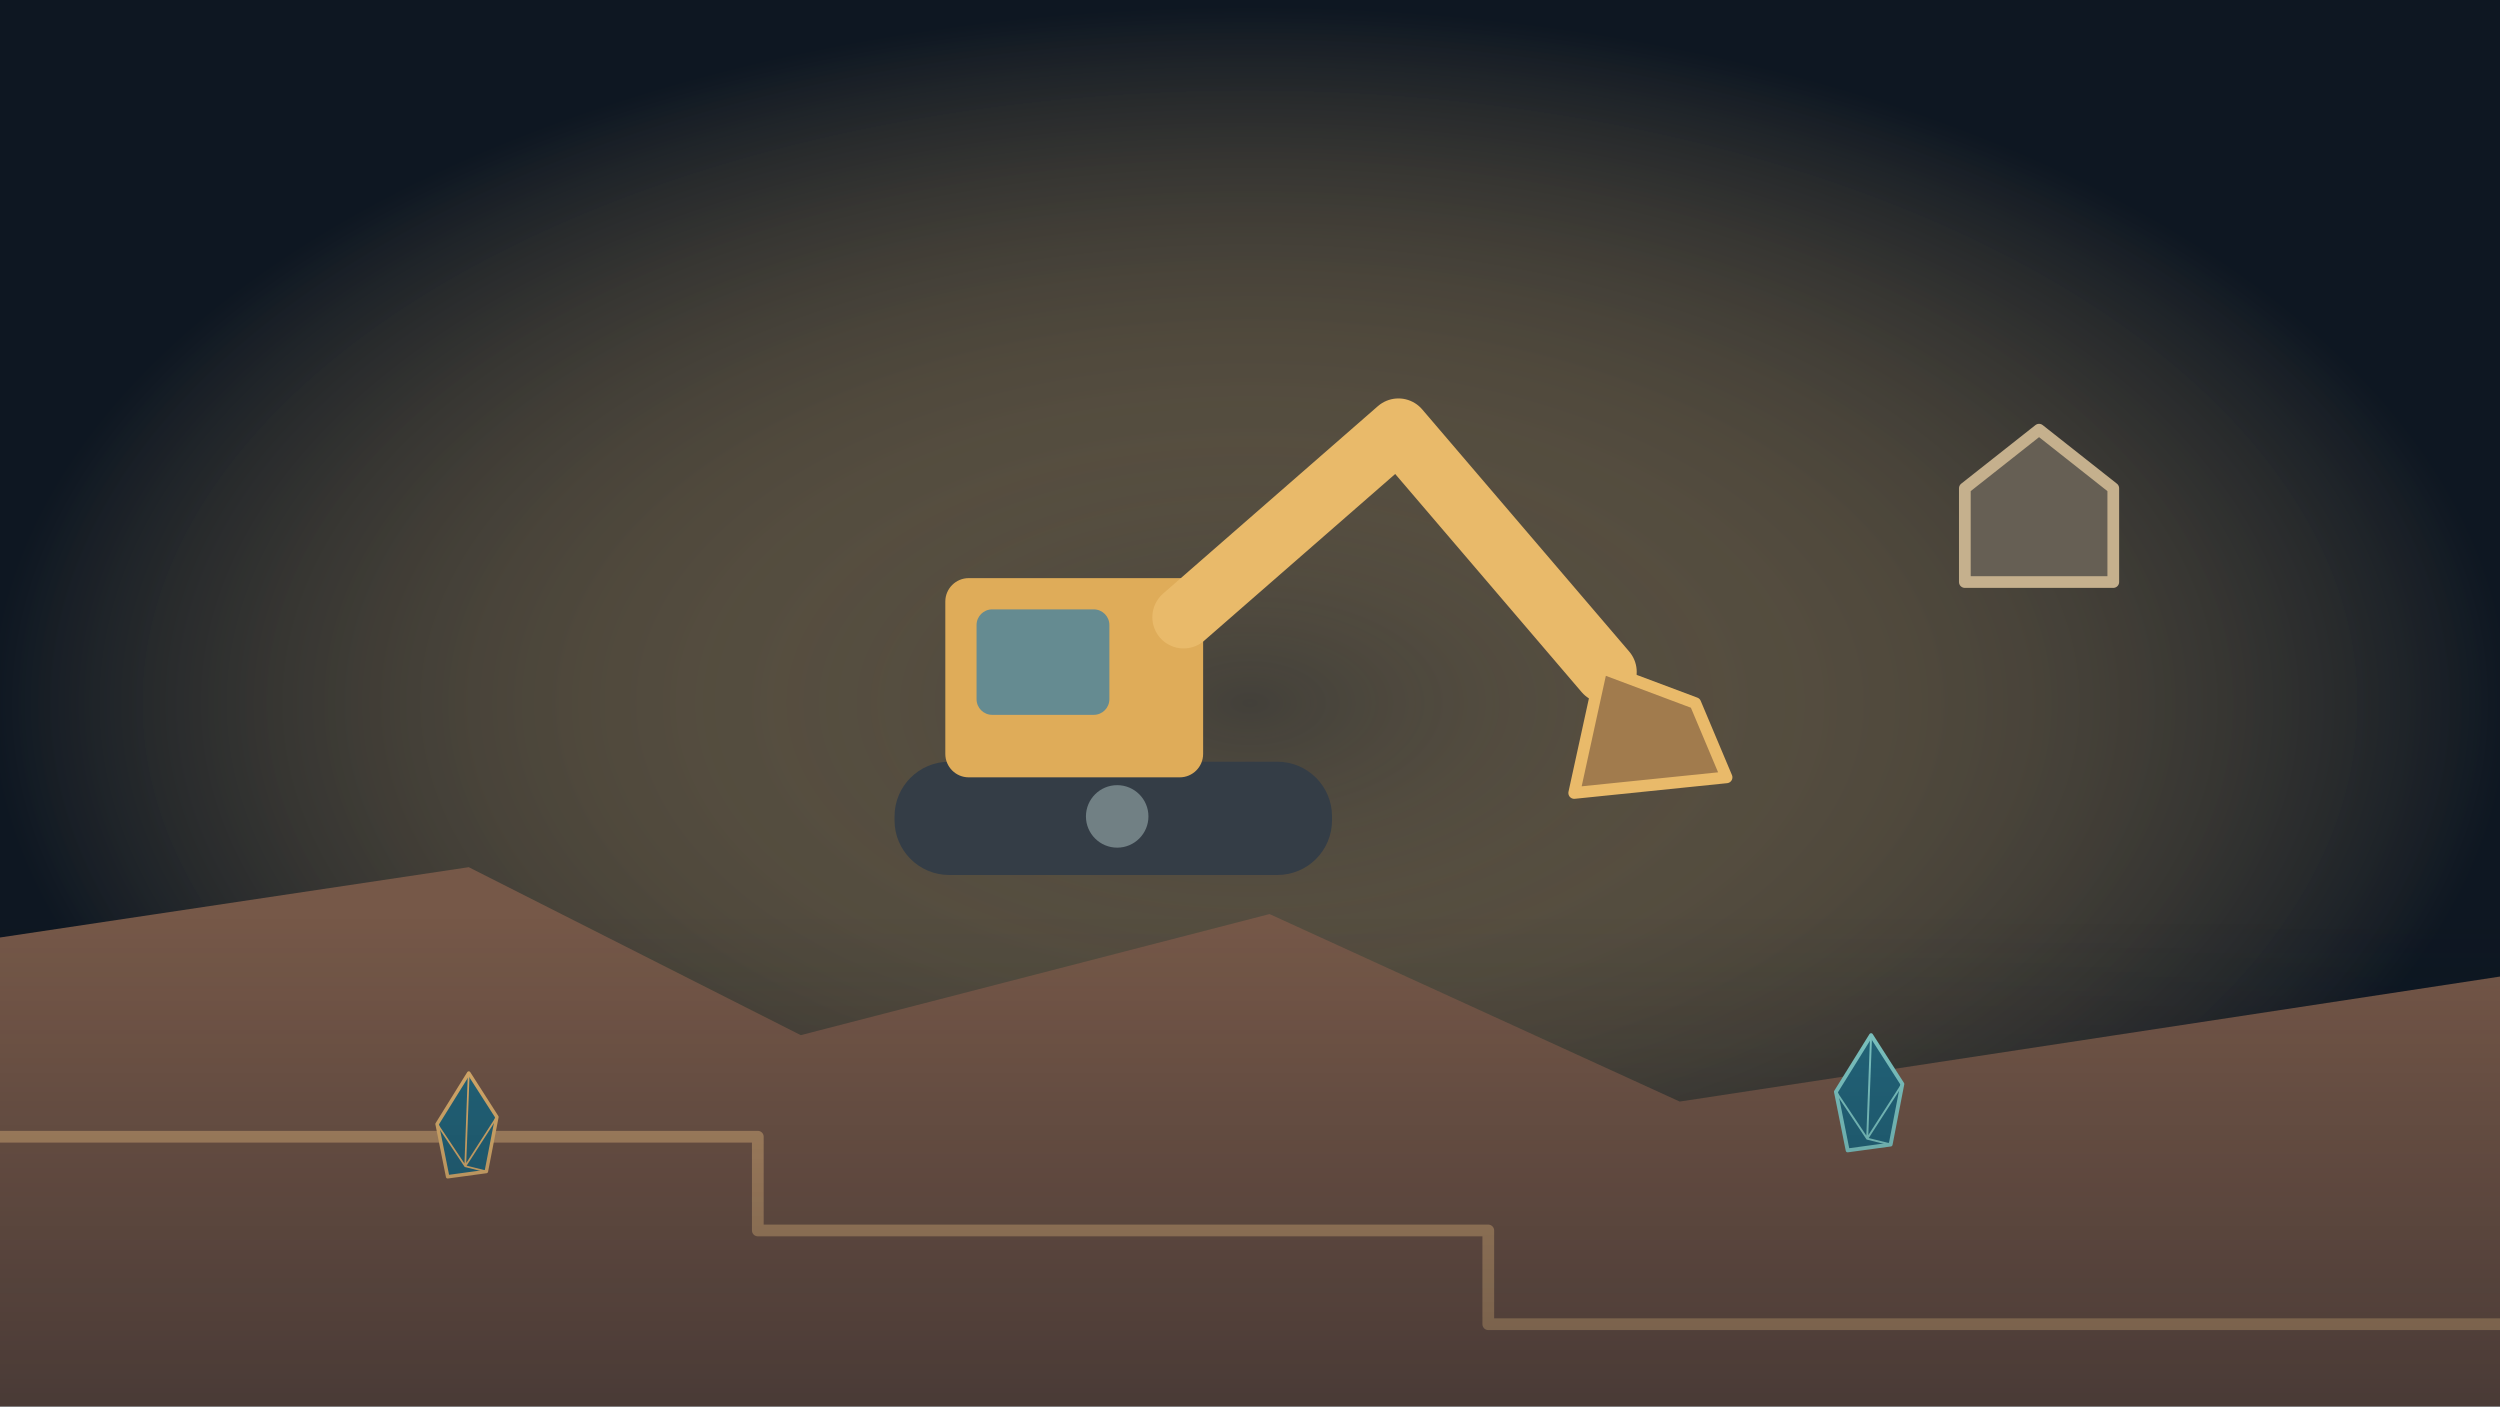
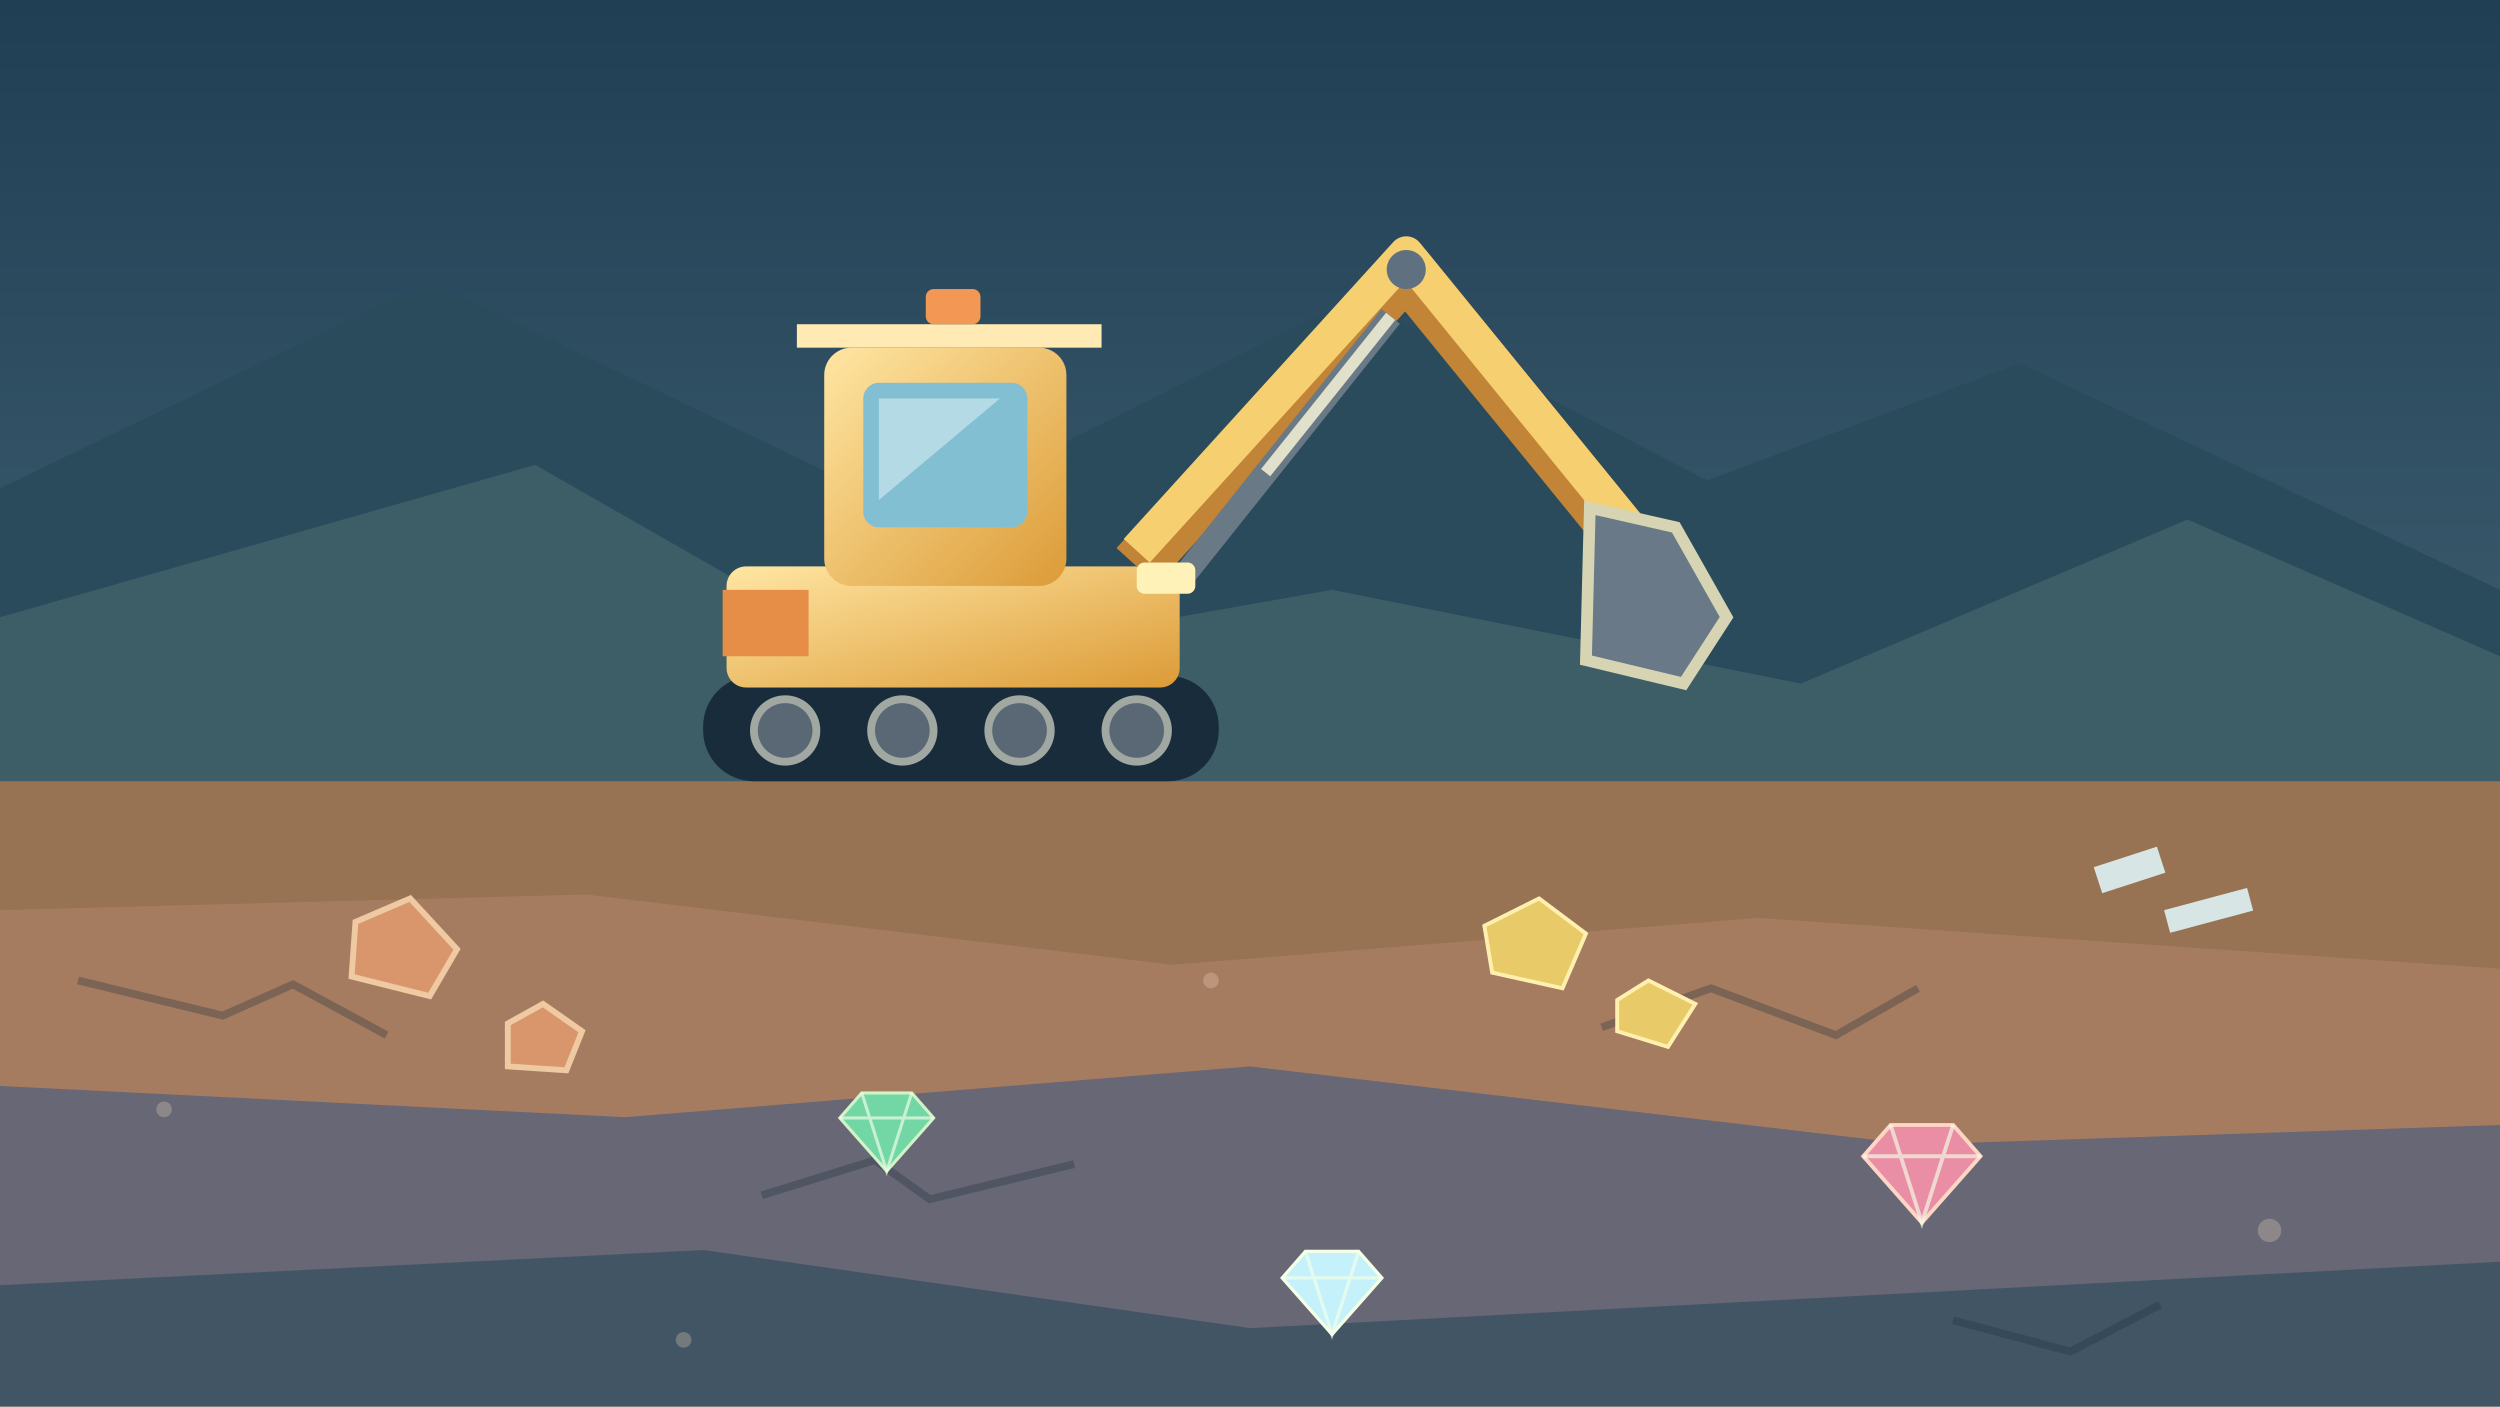
- <svg xmlns="http://www.w3.org/2000/svg" viewBox="0 0 640 360">
+ <svg xmlns="http://www.w3.org/2000/svg" width="640" height="360" viewBox="0 0 640 360" role="img" aria-labelledby="title desc">
  <defs>
-     <radialGradient id="bg">
-       <stop stop-color="#e4b773" stop-opacity=".24" />
-       <stop offset="1" stop-color="#0e1722" />
-     </radialGradient>
-     <linearGradient id="shade" x2="0" y2="1">
-       <stop offset=".65" stop-color="#080f1c" stop-opacity="0" />
-       <stop offset="1" stop-color="#080f1c" stop-opacity=".4" />
+     <linearGradient id="sky" x2="0" y2="1">
+       <stop stop-color="#203f55" />
+       <stop offset="1" stop-color="#577784" />
    </linearGradient>
+     <linearGradient id="paint" x2="1" y2="1">
+       <stop stop-color="#ffe6a3" />
+       <stop offset="1" stop-color="#dc9b37" />
+     </linearGradient>
+     <g id="gem">
+       <path d="M-8-9H8l7 8-15 17-15-17Z" />
+       <path d="M-15-1h30M-8-9L0 16 8-9" fill="none" stroke="#f4ffea" stroke-opacity=".65" stroke-width="1" />
+     </g>
  </defs>
-   <rect width="640" height="360" fill="#101b28" />
-   <rect width="640" height="360" fill="url(#bg)" />
-   <path d="M0 240L120 222L205 265L325 234L430 282L640 250V360H0Z" stroke="none" stroke-width="0" fill="#765848" stroke-linecap="round" stroke-linejoin="round" />
-   <path d="M0 291H194V315H381V339H640" stroke="#b68e66" stroke-width="3" fill="none" stroke-linecap="round" stroke-linejoin="round" />
-   <rect x="229" y="195" width="112" height="29" rx="14" fill="#343d46" />
-   <rect x="242" y="148" width="66" height="51" rx="6" fill="#dfac59" />
-   <rect x="250" y="156" width="34" height="27" rx="4" fill="#658b91" />
-   <path d="M303 158L358 110L411 172" stroke="#e9ba6a" stroke-width="16" fill="none" stroke-linecap="round" stroke-linejoin="round" />
-   <path d="M410 171l-7 32l39 -4l-8 -19Z" stroke="#e9ba6a" stroke-width="3" fill="#a17b4d" stroke-linecap="round" stroke-linejoin="round" />
-   <g transform="translate(479 282) scale(0.5)">
-     <path d="M0 -34L16 -9L10 22L-12 25L-18 -5Z" stroke="#85d2ce" stroke-width="2" fill="#246a80" stroke-linecap="round" stroke-linejoin="round" />
-     <path d="M0 -34L-2 19L16 -9M-18 -5L-2 19L10 22" stroke="#85d2ce" stroke-width="1" fill="none" stroke-linecap="round" stroke-linejoin="round" />
+   <rect width="640" height="360" fill="url(#sky)" />
+   <path d="M0 125L110 72l125 60 112-56 90 47 80-30 123 58v130H0" fill="#294b5b" />
+   <path d="M0 158l137-39 91 52 113-20 120 24 99-42 80 35v192H0" fill="#3d5e67" />
+   <path d="M0 200h640v160H0" fill="#987353" />
+   <path d="M0 233l150-4 150 18 150-12 190 13v112H0" fill="#a67c61" />
+   <path d="M0 278l160 8 160-13 170 20 150-5v72H0" fill="#686776" />
+   <path d="M0 329l180-9 140 20 320-17v37H0" fill="#425565" />
+   <g stroke="#192c3b" stroke-opacity=".3" fill="none" stroke-width="2">
+     <path d="M20 251l37 9 18-8 24 13M195 306l29-9 14 10 37-9M410 263l28-10 32 12 21-12M500 338l30 8 23-12" />
  </g>
-   <g transform="translate(120 290) scale(0.45)">
-     <path d="M0 -34L16 -9L10 22L-12 25L-18 -5Z" stroke="#ebba71" stroke-width="2" fill="#246a80" stroke-linecap="round" stroke-linejoin="round" />
-     <path d="M0 -34L-2 19L16 -9M-18 -5L-2 19L10 22" stroke="#ebba71" stroke-width="1" fill="none" stroke-linecap="round" stroke-linejoin="round" />
+   <g transform="translate(246 165)">
+     <rect x="-66" y="8" width="132" height="27" rx="13" fill="#182c3c" />
+     <g fill="#596874" stroke="#a1a8a2" stroke-width="2">
+       <circle cx="-45" cy="22" r="8" />
+       <circle cx="-15" cy="22" r="8" />
+       <circle cx="15" cy="22" r="8" />
+       <circle cx="45" cy="22" r="8" />
+     </g>
+     <rect x="-60" y="-20" width="116" height="31" rx="5" fill="url(#paint)" />
+     <rect x="-35" y="-76" width="62" height="61" rx="7" fill="url(#paint)" />
+     <rect x="-25" y="-67" width="42" height="37" rx="4" fill="#83bfd3" />
+     <path d="M-21-63h31l-31 26Z" fill="#d4edf1" opacity=".6" />
+     <path d="M-42-79h78" stroke="#ffeab3" stroke-width="6" />
+     <rect x="-9" y="-91" width="14" height="9" rx="2" fill="#f39854" />
+     <path d="M45-20l69-76 57 70" fill="none" stroke="#c28436" stroke-width="14" stroke-linejoin="round" />
+     <path d="M45-24l69-76 57 70" fill="none" stroke="#f6cf71" stroke-width="9" stroke-linejoin="round" />
+     <path d="M55-15l55-69" stroke="#697986" stroke-width="6" />
+     <path d="M78-44l32-40" stroke="#e0e0cb" stroke-width="3" />
+     <path d="M161-35l22 5 13 23-11 17-25-6Z" fill="#697987" stroke="#d7d4b3" stroke-width="3" />
+     <circle cx="114" cy="-96" r="5" fill="#5f7180" />
+     <rect x="45" y="-21" width="15" height="8" rx="2" fill="#fff2b9" />
+     <rect x="-61" y="-14" width="22" height="17" fill="#e68e48" />
  </g>
-   <circle cx="286" cy="209" r="8" fill="#718084" />
-   <path d="M503 125l19 -15l19 15v24h-38Z" stroke="#c5b08d" stroke-width="3" fill="#665f54" stroke-linecap="round" stroke-linejoin="round" />
-   <rect width="640" height="360" fill="url(#shade)" />
+   <g fill="#d9966c" stroke="#efc9a1" stroke-width="1.5">
+     <path d="M91 236l14-6 12 13-7 12-20-5ZM130 262l9-5 10 7-4 10-15-1Z" />
+   </g>
+   <g fill="#e8ca68" stroke="#fff0b0">
+     <path d="M380 237l14-7 12 9-6 14-18-4ZM414 256l8-5 12 6-7 11-13-4Z" />
+   </g>
+   <use href="#gem" transform="translate(227 287) scale(.8)" fill="#72d7a5" stroke="#d1f3c7" />
+   <use href="#gem" transform="translate(492 297)" fill="#e98ea5" stroke="#ffd6c5" />
+   <use href="#gem" transform="translate(341 328) scale(.85)" fill="#c4f1fa" stroke="#f4ffe6" />
+   <g fill="#d7e6e5">
+     <rect x="536" y="222" width="17" height="7" transform="rotate(-18 536 222)" />
+     <rect x="554" y="233" width="22" height="6" transform="rotate(-15 554 233)" />
+   </g>
+   <g fill="#f0dcc0" opacity=".28">
+     <circle cx="42" cy="284" r="2" />
+     <circle cx="310" cy="251" r="2" />
+     <circle cx="581" cy="315" r="3" />
+     <circle cx="175" cy="343" r="2" />
+   </g>
</svg>
